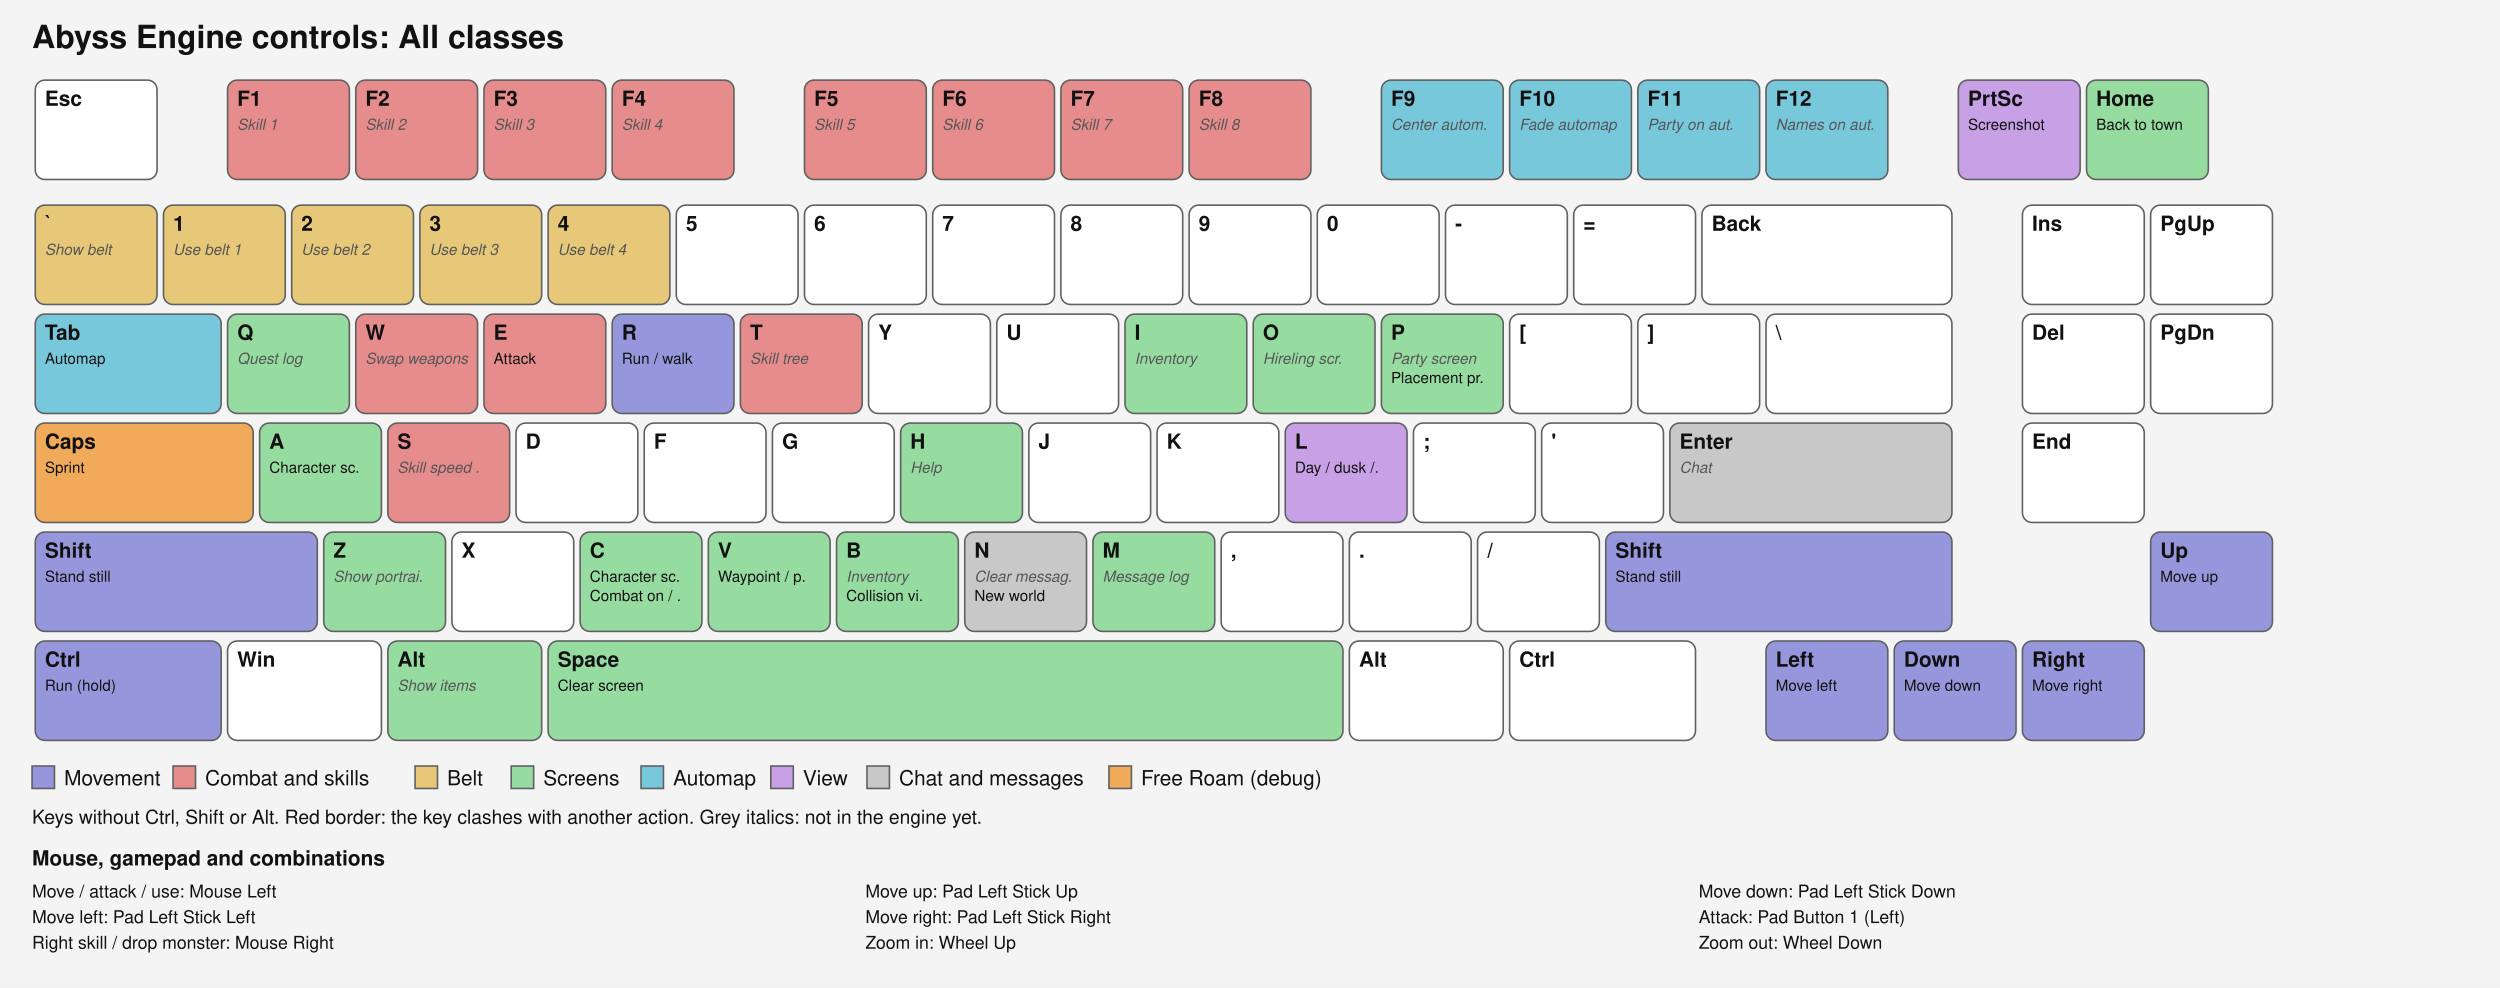
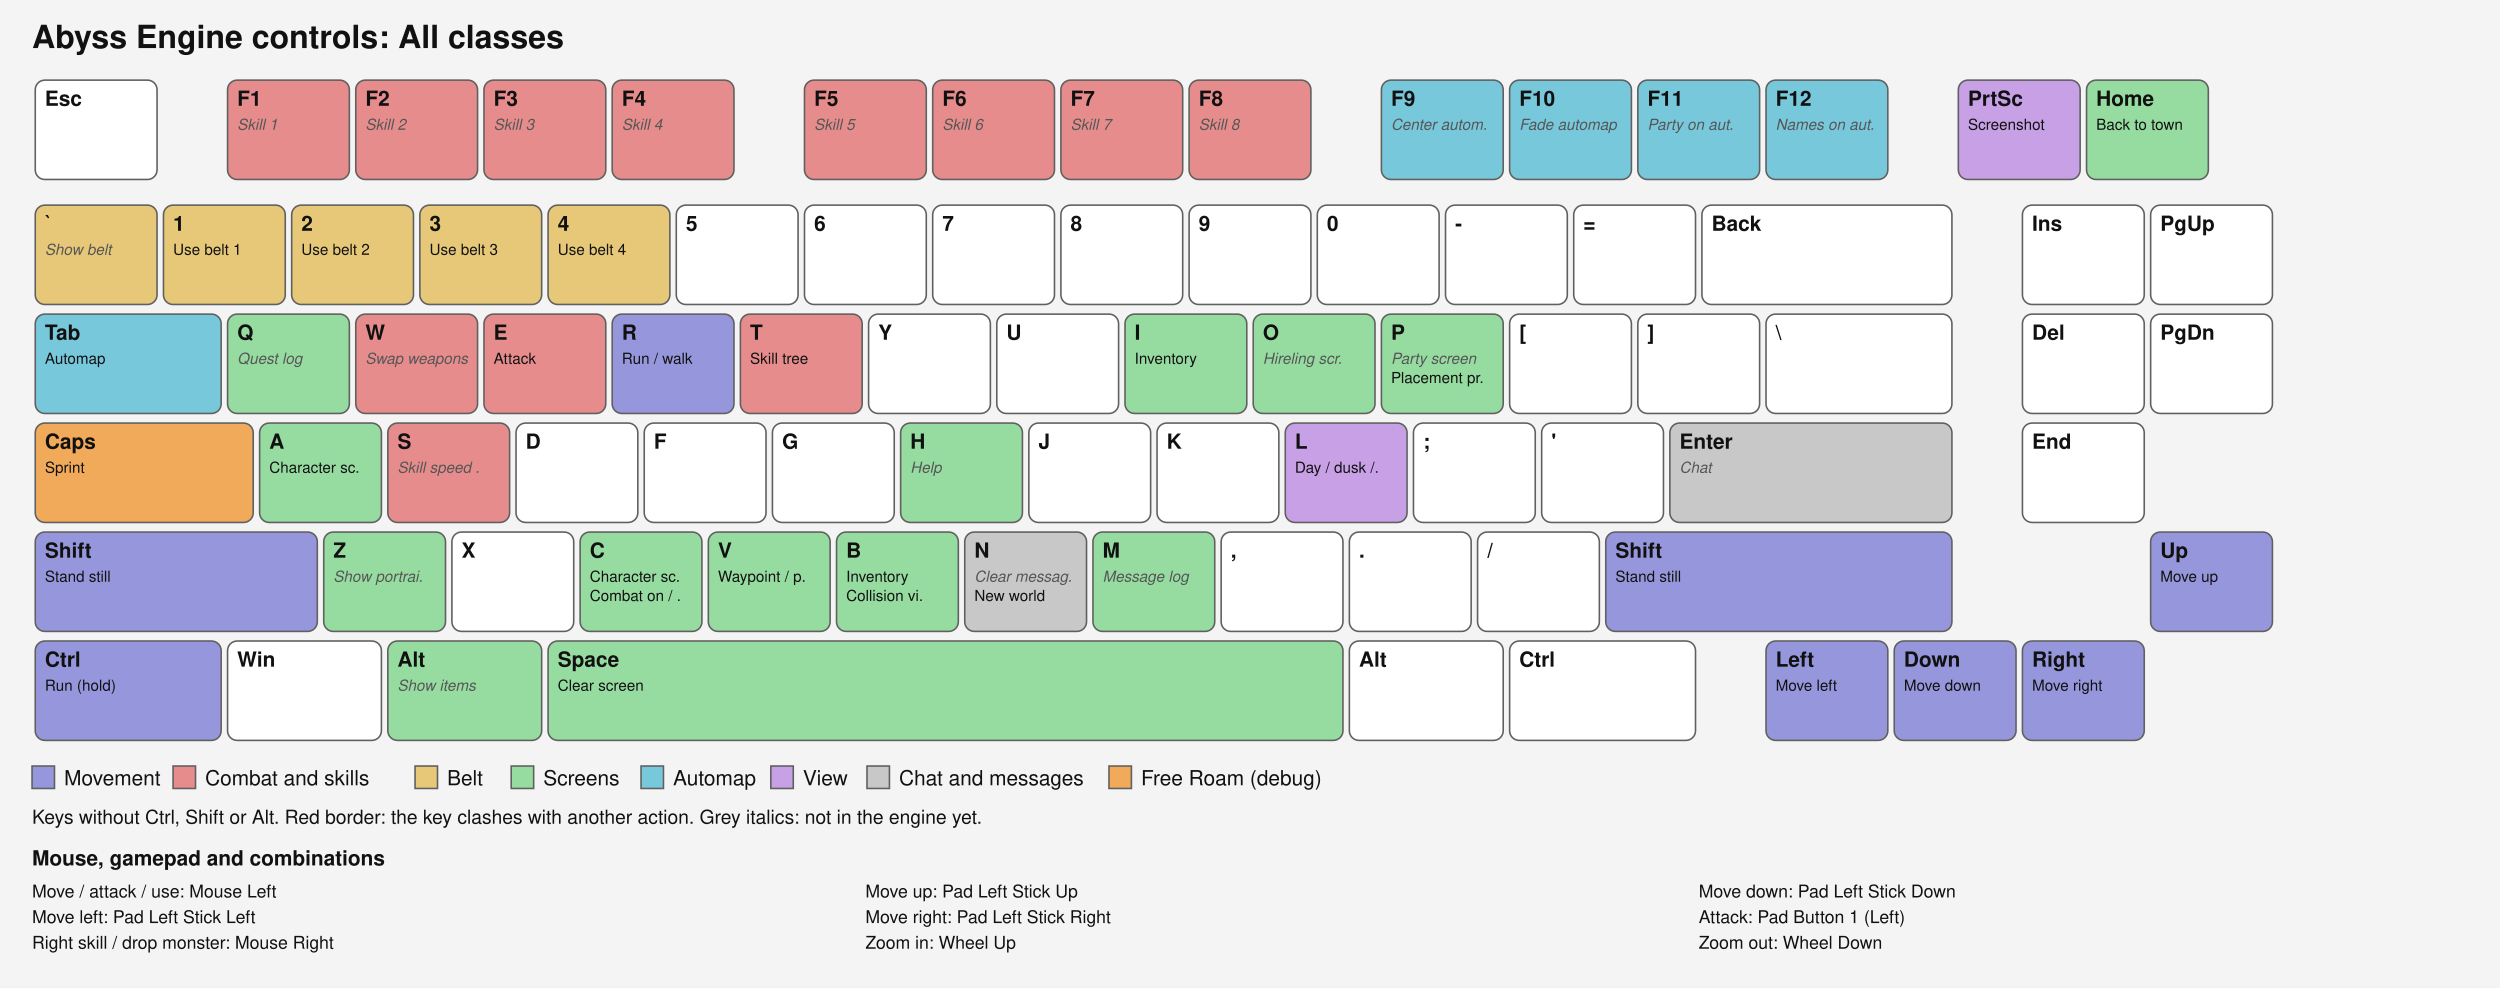
<svg xmlns="http://www.w3.org/2000/svg" width="1560" height="616" viewBox="0 0 1560 616" font-family="Segoe UI, Helvetica, Arial, sans-serif" fill="#111111">
  <rect width="100%" height="100%" fill="#f4f4f4" />
  <text x="20" y="30" font-size="20" font-weight="bold">Abyss Engine controls: All classes</text>
  <rect x="22" y="50" width="76" height="62" rx="6" fill="#ffffff" stroke="#606060" stroke-width="1" />
  <text x="28" y="66" font-size="13" font-weight="bold">Esc</text>
  <rect x="142" y="50" width="76" height="62" rx="6" fill="#e68c8c" stroke="#606060" stroke-width="1" />
  <text x="148" y="66" font-size="13" font-weight="bold">F1</text>
  <text x="148" y="81" font-size="9.5" fill="#555555" font-style="italic">Skill 1</text>
  <rect x="222" y="50" width="76" height="62" rx="6" fill="#e68c8c" stroke="#606060" stroke-width="1" />
  <text x="228" y="66" font-size="13" font-weight="bold">F2</text>
  <text x="228" y="81" font-size="9.5" fill="#555555" font-style="italic">Skill 2</text>
  <rect x="302" y="50" width="76" height="62" rx="6" fill="#e68c8c" stroke="#606060" stroke-width="1" />
  <text x="308" y="66" font-size="13" font-weight="bold">F3</text>
  <text x="308" y="81" font-size="9.5" fill="#555555" font-style="italic">Skill 3</text>
  <rect x="382" y="50" width="76" height="62" rx="6" fill="#e68c8c" stroke="#606060" stroke-width="1" />
  <text x="388" y="66" font-size="13" font-weight="bold">F4</text>
  <text x="388" y="81" font-size="9.5" fill="#555555" font-style="italic">Skill 4</text>
  <rect x="502" y="50" width="76" height="62" rx="6" fill="#e68c8c" stroke="#606060" stroke-width="1" />
  <text x="508" y="66" font-size="13" font-weight="bold">F5</text>
  <text x="508" y="81" font-size="9.5" fill="#555555" font-style="italic">Skill 5</text>
  <rect x="582" y="50" width="76" height="62" rx="6" fill="#e68c8c" stroke="#606060" stroke-width="1" />
  <text x="588" y="66" font-size="13" font-weight="bold">F6</text>
  <text x="588" y="81" font-size="9.5" fill="#555555" font-style="italic">Skill 6</text>
  <rect x="662" y="50" width="76" height="62" rx="6" fill="#e68c8c" stroke="#606060" stroke-width="1" />
  <text x="668" y="66" font-size="13" font-weight="bold">F7</text>
  <text x="668" y="81" font-size="9.5" fill="#555555" font-style="italic">Skill 7</text>
  <rect x="742" y="50" width="76" height="62" rx="6" fill="#e68c8c" stroke="#606060" stroke-width="1" />
  <text x="748" y="66" font-size="13" font-weight="bold">F8</text>
  <text x="748" y="81" font-size="9.5" fill="#555555" font-style="italic">Skill 8</text>
  <rect x="862" y="50" width="76" height="62" rx="6" fill="#78c8dc" stroke="#606060" stroke-width="1" />
  <text x="868" y="66" font-size="13" font-weight="bold">F9</text>
  <text x="868" y="81" font-size="9.5" fill="#555555" font-style="italic">Center autom.</text>
  <rect x="942" y="50" width="76" height="62" rx="6" fill="#78c8dc" stroke="#606060" stroke-width="1" />
  <text x="948" y="66" font-size="13" font-weight="bold">F10</text>
  <text x="948" y="81" font-size="9.5" fill="#555555" font-style="italic">Fade automap</text>
  <rect x="1022" y="50" width="76" height="62" rx="6" fill="#78c8dc" stroke="#606060" stroke-width="1" />
  <text x="1028" y="66" font-size="13" font-weight="bold">F11</text>
  <text x="1028" y="81" font-size="9.5" fill="#555555" font-style="italic">Party on aut.</text>
  <rect x="1102" y="50" width="76" height="62" rx="6" fill="#78c8dc" stroke="#606060" stroke-width="1" />
  <text x="1108" y="66" font-size="13" font-weight="bold">F12</text>
  <text x="1108" y="81" font-size="9.5" fill="#555555" font-style="italic">Names on aut.</text>
  <rect x="1222" y="50" width="76" height="62" rx="6" fill="#c8a0e6" stroke="#606060" stroke-width="1" />
  <text x="1228" y="66" font-size="13" font-weight="bold">PrtSc</text>
  <text x="1228" y="81" font-size="9.5">Screenshot</text>
  <rect x="1302" y="50" width="76" height="62" rx="6" fill="#96dca0" stroke="#606060" stroke-width="1" />
  <text x="1308" y="66" font-size="13" font-weight="bold">Home</text>
  <text x="1308" y="81" font-size="9.5">Back to town</text>
  <rect x="22" y="128" width="76" height="62" rx="6" fill="#e6c878" stroke="#606060" stroke-width="1" />
  <text x="28" y="144" font-size="13" font-weight="bold">`</text>
  <text x="28" y="159" font-size="9.5" fill="#555555" font-style="italic">Show belt</text>
  <rect x="102" y="128" width="76" height="62" rx="6" fill="#e6c878" stroke="#606060" stroke-width="1" />
  <text x="108" y="144" font-size="13" font-weight="bold">1</text>
-   <text x="108" y="159" font-size="9.5" fill="#555555" font-style="italic">Use belt 1</text>
+   <text x="108" y="159" font-size="9.5">Use belt 1</text>
  <rect x="182" y="128" width="76" height="62" rx="6" fill="#e6c878" stroke="#606060" stroke-width="1" />
  <text x="188" y="144" font-size="13" font-weight="bold">2</text>
-   <text x="188" y="159" font-size="9.5" fill="#555555" font-style="italic">Use belt 2</text>
+   <text x="188" y="159" font-size="9.5">Use belt 2</text>
  <rect x="262" y="128" width="76" height="62" rx="6" fill="#e6c878" stroke="#606060" stroke-width="1" />
  <text x="268" y="144" font-size="13" font-weight="bold">3</text>
-   <text x="268" y="159" font-size="9.5" fill="#555555" font-style="italic">Use belt 3</text>
+   <text x="268" y="159" font-size="9.5">Use belt 3</text>
  <rect x="342" y="128" width="76" height="62" rx="6" fill="#e6c878" stroke="#606060" stroke-width="1" />
  <text x="348" y="144" font-size="13" font-weight="bold">4</text>
-   <text x="348" y="159" font-size="9.5" fill="#555555" font-style="italic">Use belt 4</text>
+   <text x="348" y="159" font-size="9.5">Use belt 4</text>
  <rect x="422" y="128" width="76" height="62" rx="6" fill="#ffffff" stroke="#606060" stroke-width="1" />
  <text x="428" y="144" font-size="13" font-weight="bold">5</text>
  <rect x="502" y="128" width="76" height="62" rx="6" fill="#ffffff" stroke="#606060" stroke-width="1" />
  <text x="508" y="144" font-size="13" font-weight="bold">6</text>
  <rect x="582" y="128" width="76" height="62" rx="6" fill="#ffffff" stroke="#606060" stroke-width="1" />
  <text x="588" y="144" font-size="13" font-weight="bold">7</text>
  <rect x="662" y="128" width="76" height="62" rx="6" fill="#ffffff" stroke="#606060" stroke-width="1" />
  <text x="668" y="144" font-size="13" font-weight="bold">8</text>
  <rect x="742" y="128" width="76" height="62" rx="6" fill="#ffffff" stroke="#606060" stroke-width="1" />
  <text x="748" y="144" font-size="13" font-weight="bold">9</text>
  <rect x="822" y="128" width="76" height="62" rx="6" fill="#ffffff" stroke="#606060" stroke-width="1" />
  <text x="828" y="144" font-size="13" font-weight="bold">0</text>
  <rect x="902" y="128" width="76" height="62" rx="6" fill="#ffffff" stroke="#606060" stroke-width="1" />
  <text x="908" y="144" font-size="13" font-weight="bold">-</text>
  <rect x="982" y="128" width="76" height="62" rx="6" fill="#ffffff" stroke="#606060" stroke-width="1" />
  <text x="988" y="144" font-size="13" font-weight="bold">=</text>
  <rect x="1062" y="128" width="156" height="62" rx="6" fill="#ffffff" stroke="#606060" stroke-width="1" />
  <text x="1068" y="144" font-size="13" font-weight="bold">Back</text>
  <rect x="1262" y="128" width="76" height="62" rx="6" fill="#ffffff" stroke="#606060" stroke-width="1" />
  <text x="1268" y="144" font-size="13" font-weight="bold">Ins</text>
  <rect x="1342" y="128" width="76" height="62" rx="6" fill="#ffffff" stroke="#606060" stroke-width="1" />
  <text x="1348" y="144" font-size="13" font-weight="bold">PgUp</text>
  <rect x="22" y="196" width="116" height="62" rx="6" fill="#78c8dc" stroke="#606060" stroke-width="1" />
  <text x="28" y="212" font-size="13" font-weight="bold">Tab</text>
  <text x="28" y="227" font-size="9.5">Automap</text>
  <rect x="142" y="196" width="76" height="62" rx="6" fill="#96dca0" stroke="#606060" stroke-width="1" />
  <text x="148" y="212" font-size="13" font-weight="bold">Q</text>
  <text x="148" y="227" font-size="9.5" fill="#555555" font-style="italic">Quest log</text>
  <rect x="222" y="196" width="76" height="62" rx="6" fill="#e68c8c" stroke="#606060" stroke-width="1" />
  <text x="228" y="212" font-size="13" font-weight="bold">W</text>
  <text x="228" y="227" font-size="9.5" fill="#555555" font-style="italic">Swap weapons</text>
  <rect x="302" y="196" width="76" height="62" rx="6" fill="#e68c8c" stroke="#606060" stroke-width="1" />
  <text x="308" y="212" font-size="13" font-weight="bold">E</text>
  <text x="308" y="227" font-size="9.5">Attack</text>
  <rect x="382" y="196" width="76" height="62" rx="6" fill="#9696dc" stroke="#606060" stroke-width="1" />
  <text x="388" y="212" font-size="13" font-weight="bold">R</text>
  <text x="388" y="227" font-size="9.5">Run / walk</text>
  <rect x="462" y="196" width="76" height="62" rx="6" fill="#e68c8c" stroke="#606060" stroke-width="1" />
  <text x="468" y="212" font-size="13" font-weight="bold">T</text>
-   <text x="468" y="227" font-size="9.5" fill="#555555" font-style="italic">Skill tree</text>
+   <text x="468" y="227" font-size="9.5">Skill tree</text>
  <rect x="542" y="196" width="76" height="62" rx="6" fill="#ffffff" stroke="#606060" stroke-width="1" />
  <text x="548" y="212" font-size="13" font-weight="bold">Y</text>
  <rect x="622" y="196" width="76" height="62" rx="6" fill="#ffffff" stroke="#606060" stroke-width="1" />
  <text x="628" y="212" font-size="13" font-weight="bold">U</text>
  <rect x="702" y="196" width="76" height="62" rx="6" fill="#96dca0" stroke="#606060" stroke-width="1" />
  <text x="708" y="212" font-size="13" font-weight="bold">I</text>
-   <text x="708" y="227" font-size="9.5" fill="#555555" font-style="italic">Inventory</text>
+   <text x="708" y="227" font-size="9.5">Inventory</text>
  <rect x="782" y="196" width="76" height="62" rx="6" fill="#96dca0" stroke="#606060" stroke-width="1" />
  <text x="788" y="212" font-size="13" font-weight="bold">O</text>
  <text x="788" y="227" font-size="9.5" fill="#555555" font-style="italic">Hireling scr.</text>
  <rect x="862" y="196" width="76" height="62" rx="6" fill="#96dca0" stroke="#606060" stroke-width="1" />
  <text x="868" y="212" font-size="13" font-weight="bold">P</text>
  <text x="868" y="227" font-size="9.5" fill="#555555" font-style="italic">Party screen</text>
  <text x="868" y="239" font-size="9.5">Placement pr.</text>
  <rect x="942" y="196" width="76" height="62" rx="6" fill="#ffffff" stroke="#606060" stroke-width="1" />
  <text x="948" y="212" font-size="13" font-weight="bold">[</text>
  <rect x="1022" y="196" width="76" height="62" rx="6" fill="#ffffff" stroke="#606060" stroke-width="1" />
  <text x="1028" y="212" font-size="13" font-weight="bold">]</text>
  <rect x="1102" y="196" width="116" height="62" rx="6" fill="#ffffff" stroke="#606060" stroke-width="1" />
  <text x="1108" y="212" font-size="13" font-weight="bold">\</text>
  <rect x="1262" y="196" width="76" height="62" rx="6" fill="#ffffff" stroke="#606060" stroke-width="1" />
  <text x="1268" y="212" font-size="13" font-weight="bold">Del</text>
  <rect x="1342" y="196" width="76" height="62" rx="6" fill="#ffffff" stroke="#606060" stroke-width="1" />
  <text x="1348" y="212" font-size="13" font-weight="bold">PgDn</text>
  <rect x="22" y="264" width="136" height="62" rx="6" fill="#f0aa5a" stroke="#606060" stroke-width="1" />
  <text x="28" y="280" font-size="13" font-weight="bold">Caps</text>
  <text x="28" y="295" font-size="9.5">Sprint</text>
  <rect x="162" y="264" width="76" height="62" rx="6" fill="#96dca0" stroke="#606060" stroke-width="1" />
  <text x="168" y="280" font-size="13" font-weight="bold">A</text>
  <text x="168" y="295" font-size="9.5">Character sc.</text>
  <rect x="242" y="264" width="76" height="62" rx="6" fill="#e68c8c" stroke="#606060" stroke-width="1" />
  <text x="248" y="280" font-size="13" font-weight="bold">S</text>
  <text x="248" y="295" font-size="9.5" fill="#555555" font-style="italic">Skill speed .</text>
  <rect x="322" y="264" width="76" height="62" rx="6" fill="#ffffff" stroke="#606060" stroke-width="1" />
  <text x="328" y="280" font-size="13" font-weight="bold">D</text>
  <rect x="402" y="264" width="76" height="62" rx="6" fill="#ffffff" stroke="#606060" stroke-width="1" />
  <text x="408" y="280" font-size="13" font-weight="bold">F</text>
  <rect x="482" y="264" width="76" height="62" rx="6" fill="#ffffff" stroke="#606060" stroke-width="1" />
  <text x="488" y="280" font-size="13" font-weight="bold">G</text>
  <rect x="562" y="264" width="76" height="62" rx="6" fill="#96dca0" stroke="#606060" stroke-width="1" />
  <text x="568" y="280" font-size="13" font-weight="bold">H</text>
  <text x="568" y="295" font-size="9.5" fill="#555555" font-style="italic">Help</text>
  <rect x="642" y="264" width="76" height="62" rx="6" fill="#ffffff" stroke="#606060" stroke-width="1" />
  <text x="648" y="280" font-size="13" font-weight="bold">J</text>
  <rect x="722" y="264" width="76" height="62" rx="6" fill="#ffffff" stroke="#606060" stroke-width="1" />
  <text x="728" y="280" font-size="13" font-weight="bold">K</text>
  <rect x="802" y="264" width="76" height="62" rx="6" fill="#c8a0e6" stroke="#606060" stroke-width="1" />
  <text x="808" y="280" font-size="13" font-weight="bold">L</text>
  <text x="808" y="295" font-size="9.5">Day / dusk /.</text>
  <rect x="882" y="264" width="76" height="62" rx="6" fill="#ffffff" stroke="#606060" stroke-width="1" />
  <text x="888" y="280" font-size="13" font-weight="bold">;</text>
  <rect x="962" y="264" width="76" height="62" rx="6" fill="#ffffff" stroke="#606060" stroke-width="1" />
  <text x="968" y="280" font-size="13" font-weight="bold">'</text>
  <rect x="1042" y="264" width="176" height="62" rx="6" fill="#c8c8c8" stroke="#606060" stroke-width="1" />
  <text x="1048" y="280" font-size="13" font-weight="bold">Enter</text>
  <text x="1048" y="295" font-size="9.5" fill="#555555" font-style="italic">Chat</text>
  <rect x="1262" y="264" width="76" height="62" rx="6" fill="#ffffff" stroke="#606060" stroke-width="1" />
  <text x="1268" y="280" font-size="13" font-weight="bold">End</text>
  <rect x="22" y="332" width="176" height="62" rx="6" fill="#9696dc" stroke="#606060" stroke-width="1" />
  <text x="28" y="348" font-size="13" font-weight="bold">Shift</text>
  <text x="28" y="363" font-size="9.5">Stand still</text>
  <rect x="202" y="332" width="76" height="62" rx="6" fill="#96dca0" stroke="#606060" stroke-width="1" />
  <text x="208" y="348" font-size="13" font-weight="bold">Z</text>
  <text x="208" y="363" font-size="9.5" fill="#555555" font-style="italic">Show portrai.</text>
  <rect x="282" y="332" width="76" height="62" rx="6" fill="#ffffff" stroke="#606060" stroke-width="1" />
  <text x="288" y="348" font-size="13" font-weight="bold">X</text>
  <rect x="362" y="332" width="76" height="62" rx="6" fill="#96dca0" stroke="#606060" stroke-width="1" />
  <text x="368" y="348" font-size="13" font-weight="bold">C</text>
  <text x="368" y="363" font-size="9.5">Character sc.</text>
  <text x="368" y="375" font-size="9.5">Combat on / .</text>
  <rect x="442" y="332" width="76" height="62" rx="6" fill="#96dca0" stroke="#606060" stroke-width="1" />
  <text x="448" y="348" font-size="13" font-weight="bold">V</text>
  <text x="448" y="363" font-size="9.5">Waypoint / p.</text>
  <rect x="522" y="332" width="76" height="62" rx="6" fill="#96dca0" stroke="#606060" stroke-width="1" />
  <text x="528" y="348" font-size="13" font-weight="bold">B</text>
-   <text x="528" y="363" font-size="9.5" fill="#555555" font-style="italic">Inventory</text>
+   <text x="528" y="363" font-size="9.5">Inventory</text>
  <text x="528" y="375" font-size="9.5">Collision vi.</text>
  <rect x="602" y="332" width="76" height="62" rx="6" fill="#c8c8c8" stroke="#606060" stroke-width="1" />
  <text x="608" y="348" font-size="13" font-weight="bold">N</text>
  <text x="608" y="363" font-size="9.5" fill="#555555" font-style="italic">Clear messag.</text>
  <text x="608" y="375" font-size="9.5">New world</text>
  <rect x="682" y="332" width="76" height="62" rx="6" fill="#96dca0" stroke="#606060" stroke-width="1" />
  <text x="688" y="348" font-size="13" font-weight="bold">M</text>
  <text x="688" y="363" font-size="9.5" fill="#555555" font-style="italic">Message log</text>
  <rect x="762" y="332" width="76" height="62" rx="6" fill="#ffffff" stroke="#606060" stroke-width="1" />
  <text x="768" y="348" font-size="13" font-weight="bold">,</text>
  <rect x="842" y="332" width="76" height="62" rx="6" fill="#ffffff" stroke="#606060" stroke-width="1" />
  <text x="848" y="348" font-size="13" font-weight="bold">.</text>
  <rect x="922" y="332" width="76" height="62" rx="6" fill="#ffffff" stroke="#606060" stroke-width="1" />
  <text x="928" y="348" font-size="13" font-weight="bold">/</text>
  <rect x="1002" y="332" width="216" height="62" rx="6" fill="#9696dc" stroke="#606060" stroke-width="1" />
  <text x="1008" y="348" font-size="13" font-weight="bold">Shift</text>
  <text x="1008" y="363" font-size="9.5">Stand still</text>
  <rect x="1342" y="332" width="76" height="62" rx="6" fill="#9696dc" stroke="#606060" stroke-width="1" />
  <text x="1348" y="348" font-size="13" font-weight="bold">Up</text>
  <text x="1348" y="363" font-size="9.5">Move up</text>
  <rect x="22" y="400" width="116" height="62" rx="6" fill="#9696dc" stroke="#606060" stroke-width="1" />
  <text x="28" y="416" font-size="13" font-weight="bold">Ctrl</text>
  <text x="28" y="431" font-size="9.5">Run (hold)</text>
  <rect x="142" y="400" width="96" height="62" rx="6" fill="#ffffff" stroke="#606060" stroke-width="1" />
  <text x="148" y="416" font-size="13" font-weight="bold">Win</text>
  <rect x="242" y="400" width="96" height="62" rx="6" fill="#96dca0" stroke="#606060" stroke-width="1" />
  <text x="248" y="416" font-size="13" font-weight="bold">Alt</text>
  <text x="248" y="431" font-size="9.5" fill="#555555" font-style="italic">Show items</text>
  <rect x="342" y="400" width="496" height="62" rx="6" fill="#96dca0" stroke="#606060" stroke-width="1" />
  <text x="348" y="416" font-size="13" font-weight="bold">Space</text>
  <text x="348" y="431" font-size="9.5">Clear screen</text>
  <rect x="842" y="400" width="96" height="62" rx="6" fill="#ffffff" stroke="#606060" stroke-width="1" />
  <text x="848" y="416" font-size="13" font-weight="bold">Alt</text>
  <rect x="942" y="400" width="116" height="62" rx="6" fill="#ffffff" stroke="#606060" stroke-width="1" />
  <text x="948" y="416" font-size="13" font-weight="bold">Ctrl</text>
  <rect x="1102" y="400" width="76" height="62" rx="6" fill="#9696dc" stroke="#606060" stroke-width="1" />
  <text x="1108" y="416" font-size="13" font-weight="bold">Left</text>
  <text x="1108" y="431" font-size="9.5">Move left</text>
  <rect x="1182" y="400" width="76" height="62" rx="6" fill="#9696dc" stroke="#606060" stroke-width="1" />
  <text x="1188" y="416" font-size="13" font-weight="bold">Down</text>
  <text x="1188" y="431" font-size="9.5">Move down</text>
  <rect x="1262" y="400" width="76" height="62" rx="6" fill="#9696dc" stroke="#606060" stroke-width="1" />
  <text x="1268" y="416" font-size="13" font-weight="bold">Right</text>
  <text x="1268" y="431" font-size="9.5">Move right</text>
  <rect x="20" y="478" width="14" height="14" fill="#9696dc" stroke="#606060" />
  <text x="40" y="490" font-size="13">Movement</text>
  <rect x="108" y="478" width="14" height="14" fill="#e68c8c" stroke="#606060" />
  <text x="128" y="490" font-size="13">Combat and skills</text>
  <rect x="259" y="478" width="14" height="14" fill="#e6c878" stroke="#606060" />
  <text x="279" y="490" font-size="13">Belt</text>
  <rect x="319" y="478" width="14" height="14" fill="#96dca0" stroke="#606060" />
  <text x="339" y="490" font-size="13">Screens</text>
  <rect x="400" y="478" width="14" height="14" fill="#78c8dc" stroke="#606060" />
  <text x="420" y="490" font-size="13">Automap</text>
  <rect x="481" y="478" width="14" height="14" fill="#c8a0e6" stroke="#606060" />
  <text x="501" y="490" font-size="13">View</text>
  <rect x="541" y="478" width="14" height="14" fill="#c8c8c8" stroke="#606060" />
  <text x="561" y="490" font-size="13">Chat and messages</text>
  <rect x="692" y="478" width="14" height="14" fill="#f0aa5a" stroke="#606060" />
  <text x="712" y="490" font-size="13">Free Roam (debug)</text>
  <text x="20" y="514" font-size="12">Keys without Ctrl, Shift or Alt. Red border: the key clashes with another action. Grey italics: not in the engine yet.</text>
  <text x="20" y="540" font-size="13" font-weight="bold">Mouse, gamepad and combinations</text>
  <text x="20" y="560" font-size="11">Move / attack / use: Mouse Left</text>
  <text x="540" y="560" font-size="11">Move up: Pad Left Stick Up</text>
  <text x="1060" y="560" font-size="11">Move down: Pad Left Stick Down</text>
  <text x="20" y="576" font-size="11">Move left: Pad Left Stick Left</text>
  <text x="540" y="576" font-size="11">Move right: Pad Left Stick Right</text>
  <text x="1060" y="576" font-size="11">Attack: Pad Button 1 (Left)</text>
  <text x="20" y="592" font-size="11">Right skill / drop monster: Mouse Right</text>
  <text x="540" y="592" font-size="11">Zoom in: Wheel Up</text>
  <text x="1060" y="592" font-size="11">Zoom out: Wheel Down</text>
</svg>
